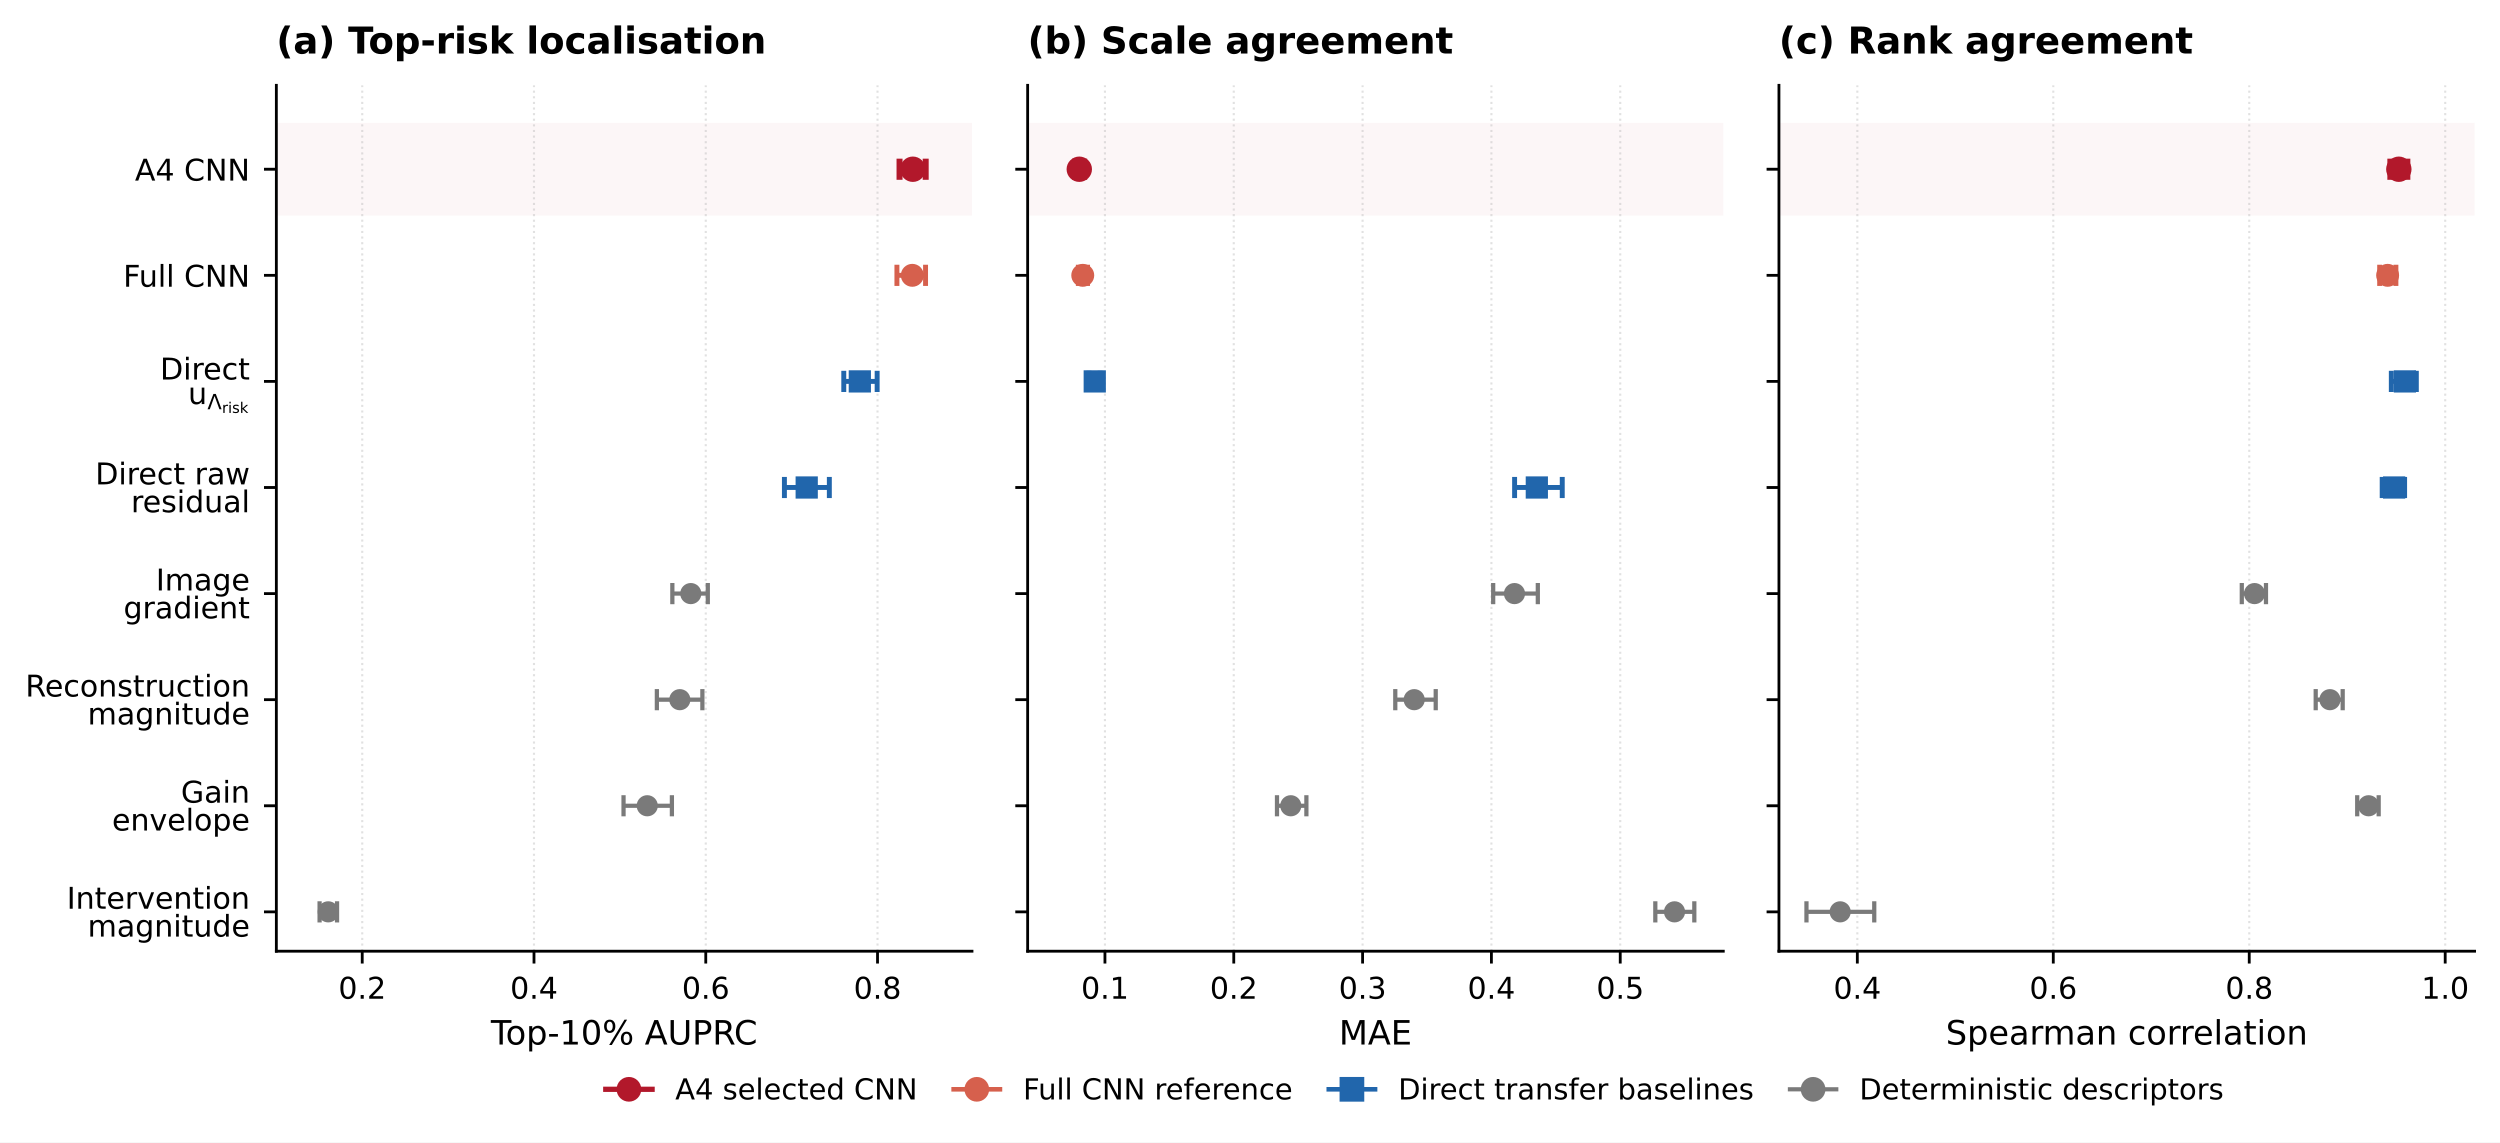
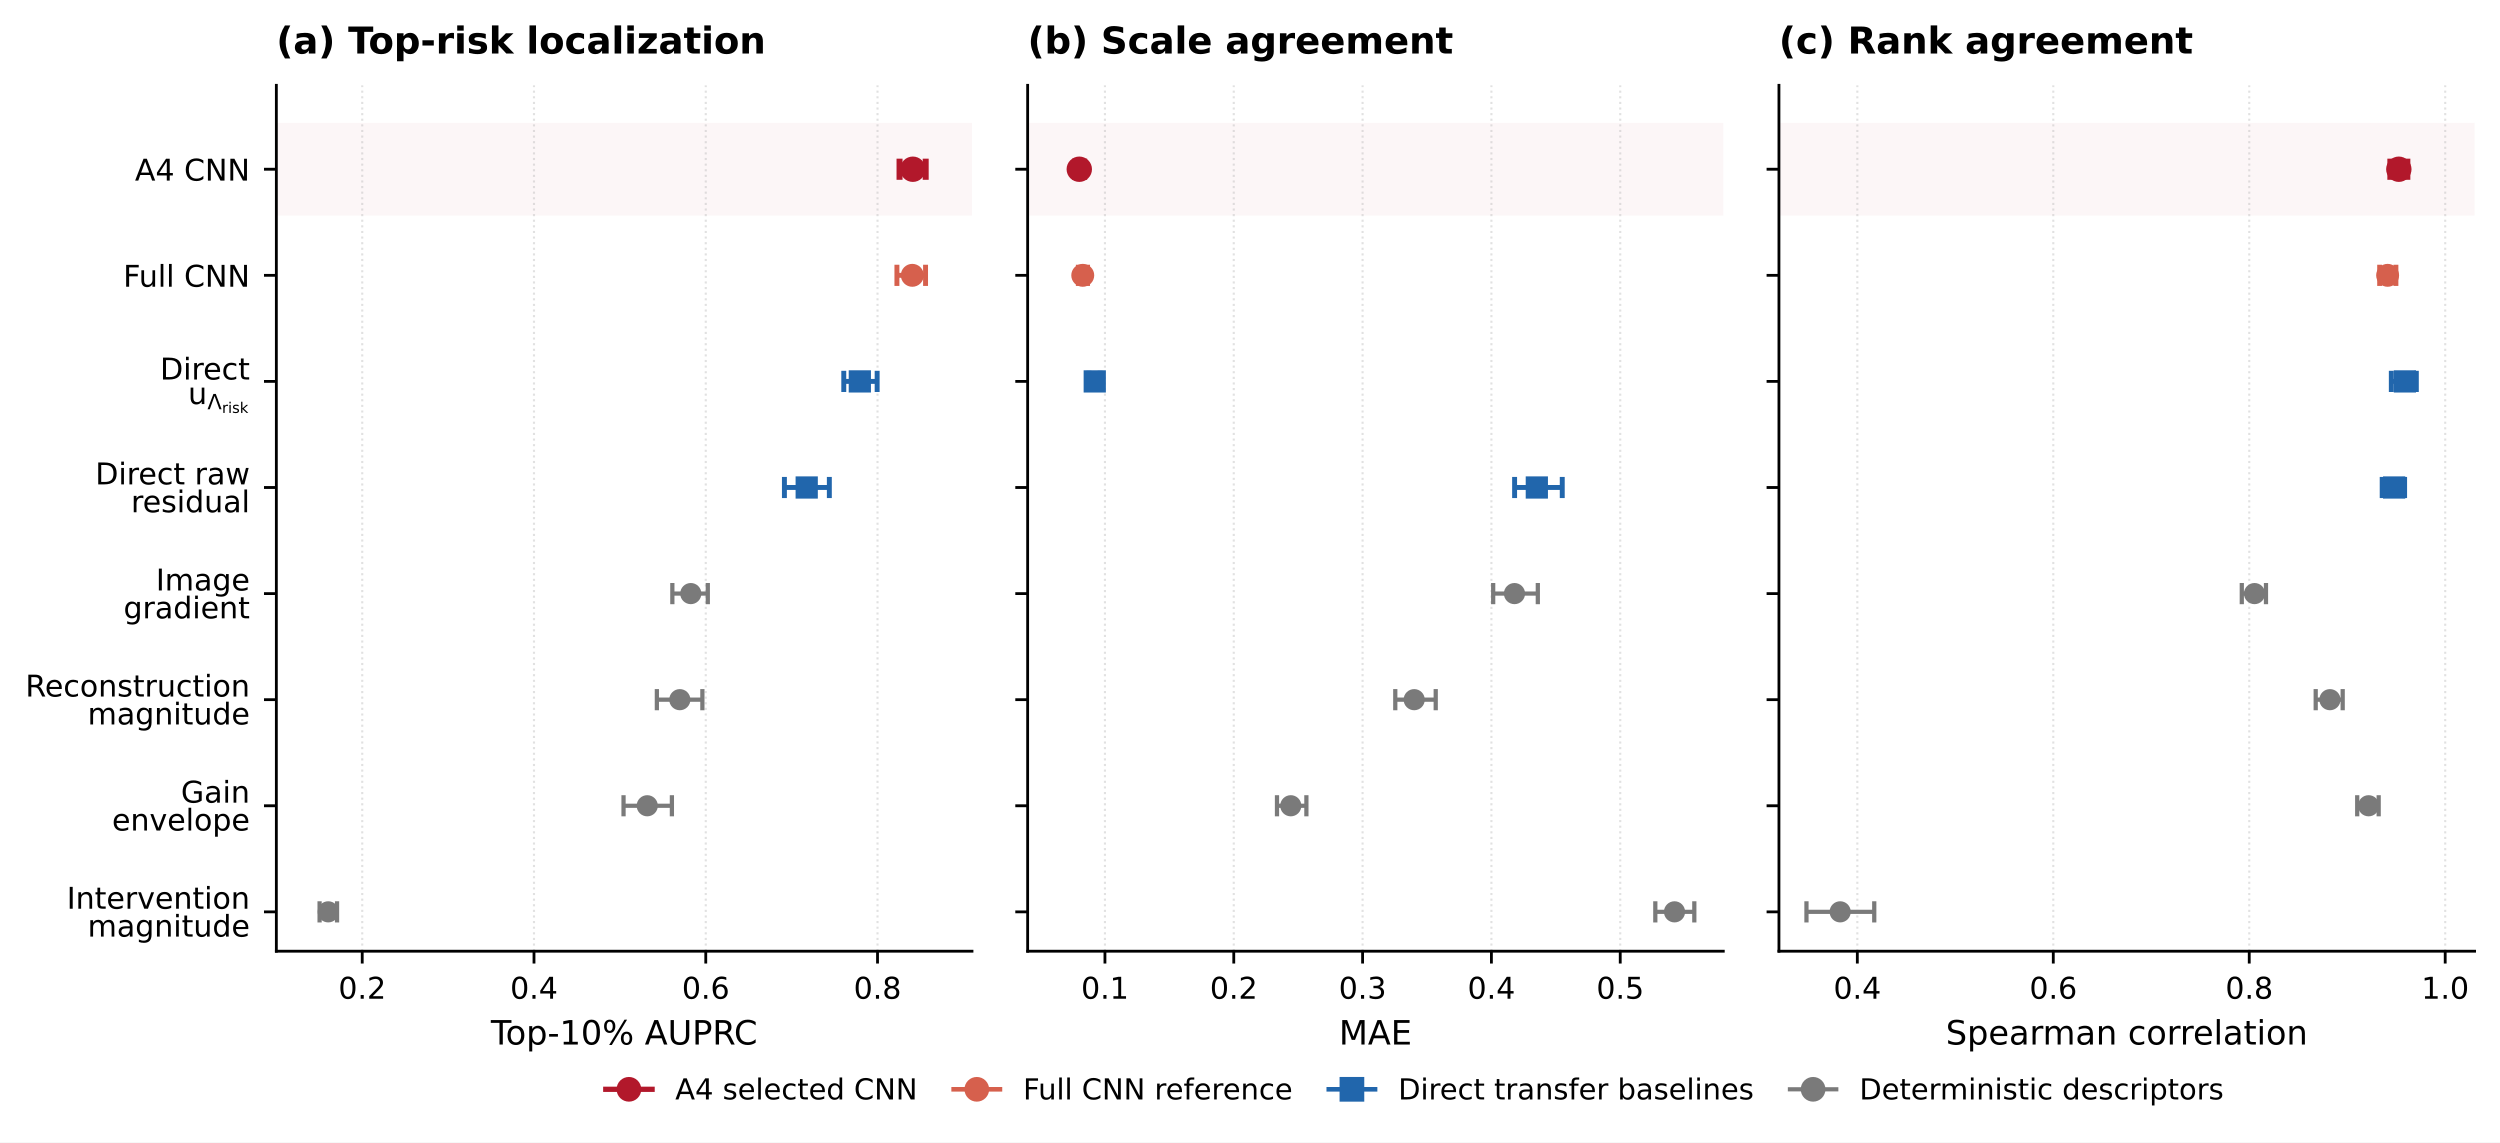
<svg xmlns="http://www.w3.org/2000/svg" xmlns:xlink="http://www.w3.org/1999/xlink" width="708.456pt" height="323.746pt" viewBox="0 0 708.456 323.746" version="1.1">
  <defs>
    <style type="text/css">*{stroke-linejoin: round; stroke-linecap: butt}</style>
  </defs>
  <g id="figure_1">
    <g id="patch_1">
      <path d="M 0 323.746  L 708.456 323.746  L 708.456 0  L 0 0  z " style="fill: #ffffff" />
    </g>
    <g id="axes_1">
      <g id="patch_2">
        <path d="M 78.312 269.554  L 275.446 269.554  L 275.446 24.178  L 78.312 24.178  z " style="fill: #ffffff" />
      </g>
      <g id="patch_3">
        <path d="M 78.312 60.585  L 275.446 60.585  L 275.446 35.332  L 78.312 35.332  z " clip-path="url(#pc8cc18cd46)" style="fill: #b2182b; opacity: 0.04; stroke: #b2182b; stroke-linejoin: miter" />
      </g>
      <g id="matplotlib.axis_1">
        <g id="xtick_1">
          <g id="line2d_1">
            <path d="M 102.649 269.554  L 102.649 24.178  " clip-path="url(#pc8cc18cd46)" style="fill: none; stroke-dasharray: 0.6,0.99; stroke-dashoffset: 0; stroke: #b0b0b0; stroke-opacity: 0.38; stroke-width: 0.6" />
          </g>
          <g id="line2d_2">
            <defs>
              <path id="m9fcd739eac" d="M 0 0  L 0 3.5  " style="stroke: #000000; stroke-width: 0.8" />
            </defs>
            <g>
              <use xlink:href="#m9fcd739eac" x="102.649" y="269.554" style="stroke: #000000; stroke-width: 0.8" />
            </g>
          </g>
          <g id="text_1">
            <text style="font-size: 8.5px; font-family: 'DejaVu Sans'; text-anchor: middle" x="102.649" y="283.013" transform="rotate(-0 102.6494 283.013)">0.2</text>
          </g>
        </g>
        <g id="xtick_2">
          <g id="line2d_3">
            <path d="M 151.325 269.554  L 151.325 24.178  " clip-path="url(#pc8cc18cd46)" style="fill: none; stroke-dasharray: 0.6,0.99; stroke-dashoffset: 0; stroke: #b0b0b0; stroke-opacity: 0.38; stroke-width: 0.6" />
          </g>
          <g id="line2d_4">
            <g>
              <use xlink:href="#m9fcd739eac" x="151.325" y="269.554" style="stroke: #000000; stroke-width: 0.8" />
            </g>
          </g>
          <g id="text_2">
            <text style="font-size: 8.5px; font-family: 'DejaVu Sans'; text-anchor: middle" x="151.325" y="283.013" transform="rotate(-0 151.3245 283.013)">0.4</text>
          </g>
        </g>
        <g id="xtick_3">
          <g id="line2d_5">
            <path d="M 200 269.554  L 200 24.178  " clip-path="url(#pc8cc18cd46)" style="fill: none; stroke-dasharray: 0.6,0.99; stroke-dashoffset: 0; stroke: #b0b0b0; stroke-opacity: 0.38; stroke-width: 0.6" />
          </g>
          <g id="line2d_6">
            <g>
              <use xlink:href="#m9fcd739eac" x="200" y="269.554" style="stroke: #000000; stroke-width: 0.8" />
            </g>
          </g>
          <g id="text_3">
            <text style="font-size: 8.5px; font-family: 'DejaVu Sans'; text-anchor: middle" x="200" y="283.013" transform="rotate(-0 199.9996 283.013)">0.6</text>
          </g>
        </g>
        <g id="xtick_4">
          <g id="line2d_7">
            <path d="M 248.675 269.554  L 248.675 24.178  " clip-path="url(#pc8cc18cd46)" style="fill: none; stroke-dasharray: 0.6,0.99; stroke-dashoffset: 0; stroke: #b0b0b0; stroke-opacity: 0.38; stroke-width: 0.6" />
          </g>
          <g id="line2d_8">
            <g>
              <use xlink:href="#m9fcd739eac" x="248.675" y="269.554" style="stroke: #000000; stroke-width: 0.8" />
            </g>
          </g>
          <g id="text_4">
            <text style="font-size: 8.5px; font-family: 'DejaVu Sans'; text-anchor: middle" x="248.675" y="283.013" transform="rotate(-0 248.6747 283.013)">0.8</text>
          </g>
        </g>
        <g id="text_5">
          <text style="font-size: 9.5px; font-family: 'DejaVu Sans'; text-anchor: middle" x="176.879" y="295.999" transform="rotate(-0 176.879 295.9993)">Top-10% AUPRC</text>
        </g>
      </g>
      <g id="matplotlib.axis_2">
        <g id="ytick_1">
          <g id="line2d_9">
            <defs>
              <path id="m608d325618" d="M 0 0  L -3.5 0  " style="stroke: #000000; stroke-width: 0.8" />
            </defs>
            <g>
              <use xlink:href="#m608d325618" x="78.312" y="47.958" style="stroke: #000000; stroke-width: 0.8" />
            </g>
          </g>
          <g id="text_6">
            <text style="font-size: 8.5px; font-family: 'DejaVu Sans'; text-anchor: end" x="70.812" y="51.188" transform="rotate(-0 70.81188 51.1877)">A4 CNN</text>
          </g>
        </g>
        <g id="ytick_2">
          <g id="line2d_10">
            <g>
              <use xlink:href="#m608d325618" x="78.312" y="78.022" style="stroke: #000000; stroke-width: 0.8" />
            </g>
          </g>
          <g id="text_7">
            <text style="font-size: 8.5px; font-family: 'DejaVu Sans'; text-anchor: end" x="70.812" y="81.251" transform="rotate(-0 70.81188 81.25092)">Full CNN</text>
          </g>
        </g>
        <g id="ytick_3">
          <g id="line2d_11">
            <g>
              <use xlink:href="#m608d325618" x="78.312" y="108.085" style="stroke: #000000; stroke-width: 0.8" />
            </g>
          </g>
          <g id="text_8">
            <text style="font-size: 8.5px; font-family: 'DejaVu Sans'" transform="translate(45.36633 107.5496)">Direct</text>
            <g transform="translate(53.30188 115.453)">
              <text>
                <tspan x="0" y="-0.953" style="font-size: 8.5px; font-family: 'DejaVu Sans'">u</tspan>
                <tspan x="5.473" y="0.523" style="font-size: 5.95px; font-family: 'DejaVu Sans'">Λ</tspan>
                <tspan x="9.604" y="1.557" style="font-size: 4.165px; font-family: 'DejaVu Sans'">r</tspan>
                <tspan x="11.316" y="1.557" style="font-size: 4.165px; font-family: 'DejaVu Sans'">i</tspan>
                <tspan x="12.473" y="1.557" style="font-size: 4.165px; font-family: 'DejaVu Sans'">s</tspan>
                <tspan x="14.643" y="1.557" style="font-size: 4.165px; font-family: 'DejaVu Sans'">k</tspan>
              </text>
            </g>
          </g>
        </g>
        <g id="ytick_4">
          <g id="line2d_12">
            <g>
              <use xlink:href="#m608d325618" x="78.312" y="138.148" style="stroke: #000000; stroke-width: 0.8" />
            </g>
          </g>
          <g id="text_9">
            <text style="font-size: 8.5px; font-family: 'DejaVu Sans'" transform="translate(27.01031 137.2642)">Direct raw</text>
            <text style="font-size: 8.5px; font-family: 'DejaVu Sans'" transform="translate(37.13594 145.1676)">residual</text>
          </g>
        </g>
        <g id="ytick_5">
          <g id="line2d_13">
            <g>
              <use xlink:href="#m608d325618" x="78.312" y="168.211" style="stroke: #000000; stroke-width: 0.8" />
            </g>
          </g>
          <g id="text_10">
            <text style="font-size: 8.5px; font-family: 'DejaVu Sans'" transform="translate(44.18961 167.3274)">Image</text>
            <text style="font-size: 8.5px; font-family: 'DejaVu Sans'" transform="translate(35.00563 175.2309)">gradient</text>
          </g>
        </g>
        <g id="ytick_6">
          <g id="line2d_14">
            <g>
              <use xlink:href="#m608d325618" x="78.312" y="198.274" style="stroke: #000000; stroke-width: 0.8" />
            </g>
          </g>
          <g id="text_11">
            <text style="font-size: 8.5px; font-family: 'DejaVu Sans'" transform="translate(7.2 197.3906)">Reconstruction</text>
            <text style="font-size: 8.5px; font-family: 'DejaVu Sans'" transform="translate(24.83352 205.2941)">magnitude</text>
          </g>
        </g>
        <g id="ytick_7">
          <g id="line2d_15">
            <g>
              <use xlink:href="#m608d325618" x="78.312" y="228.338" style="stroke: #000000; stroke-width: 0.8" />
            </g>
          </g>
          <g id="text_12">
            <text style="font-size: 8.5px; font-family: 'DejaVu Sans'" transform="translate(51.26852 227.4538)">Gain</text>
            <text style="font-size: 8.5px; font-family: 'DejaVu Sans'" transform="translate(31.74508 235.3573)">envelope</text>
          </g>
        </g>
        <g id="ytick_8">
          <g id="line2d_16">
            <g>
              <use xlink:href="#m608d325618" x="78.312" y="258.401" style="stroke: #000000; stroke-width: 0.8" />
            </g>
          </g>
          <g id="text_13">
            <text style="font-size: 8.5px; font-family: 'DejaVu Sans'" transform="translate(18.93133 257.517)">Intervention</text>
            <text style="font-size: 8.5px; font-family: 'DejaVu Sans'" transform="translate(24.83352 265.4205)">magnitude</text>
          </g>
        </g>
      </g>
      <g id="LineCollection_1">
        <path d="M 190.53 168.211  L 200.579 168.211  " clip-path="url(#pc8cc18cd46)" style="fill: none; stroke: #7a7a7a; stroke-width: 1.2" />
      </g>
      <g id="line2d_17">
        <defs>
          <path id="m3dc12889e1" d="M 0 3  L 0 -3  " style="stroke: #7a7a7a; stroke-width: 1.2" />
        </defs>
        <g clip-path="url(#pc8cc18cd46)">
          <use xlink:href="#m3dc12889e1" x="190.53" y="168.211" style="fill: #7a7a7a; stroke: #7a7a7a; stroke-width: 1.2" />
        </g>
      </g>
      <g id="line2d_18">
        <g clip-path="url(#pc8cc18cd46)">
          <use xlink:href="#m3dc12889e1" x="200.579" y="168.211" style="fill: #7a7a7a; stroke: #7a7a7a; stroke-width: 1.2" />
        </g>
      </g>
      <g id="LineCollection_2">
        <path d="M 186.142 198.274  L 199.042 198.274  " clip-path="url(#pc8cc18cd46)" style="fill: none; stroke: #7a7a7a; stroke-width: 1.2" />
      </g>
      <g id="line2d_19">
        <g clip-path="url(#pc8cc18cd46)">
          <use xlink:href="#m3dc12889e1" x="186.142" y="198.274" style="fill: #7a7a7a; stroke: #7a7a7a; stroke-width: 1.2" />
        </g>
      </g>
      <g id="line2d_20">
        <g clip-path="url(#pc8cc18cd46)">
          <use xlink:href="#m3dc12889e1" x="199.042" y="198.274" style="fill: #7a7a7a; stroke: #7a7a7a; stroke-width: 1.2" />
        </g>
      </g>
      <g id="LineCollection_3">
        <path d="M 176.7 228.338  L 190.403 228.338  " clip-path="url(#pc8cc18cd46)" style="fill: none; stroke: #7a7a7a; stroke-width: 1.2" />
      </g>
      <g id="line2d_21">
        <g clip-path="url(#pc8cc18cd46)">
          <use xlink:href="#m3dc12889e1" x="176.7" y="228.338" style="fill: #7a7a7a; stroke: #7a7a7a; stroke-width: 1.2" />
        </g>
      </g>
      <g id="line2d_22">
        <g clip-path="url(#pc8cc18cd46)">
          <use xlink:href="#m3dc12889e1" x="190.403" y="228.338" style="fill: #7a7a7a; stroke: #7a7a7a; stroke-width: 1.2" />
        </g>
      </g>
      <g id="LineCollection_4">
        <path d="M 90.565 258.401  L 95.513 258.401  " clip-path="url(#pc8cc18cd46)" style="fill: none; stroke: #7a7a7a; stroke-width: 1.2" />
      </g>
      <g id="line2d_23">
        <g clip-path="url(#pc8cc18cd46)">
          <use xlink:href="#m3dc12889e1" x="90.565" y="258.401" style="fill: #7a7a7a; stroke: #7a7a7a; stroke-width: 1.2" />
        </g>
      </g>
      <g id="line2d_24">
        <g clip-path="url(#pc8cc18cd46)">
          <use xlink:href="#m3dc12889e1" x="95.513" y="258.401" style="fill: #7a7a7a; stroke: #7a7a7a; stroke-width: 1.2" />
        </g>
      </g>
      <g id="line2d_25">
        <defs>
          <path id="ma82c114a32" d="M 0 2.5  C 0.663 2.5 1.299 2.237 1.768 1.768  C 2.237 1.299 2.5 0.663 2.5 0  C 2.5 -0.663 2.237 -1.299 1.768 -1.768  C 1.299 -2.237 0.663 -2.5 0 -2.5  C -0.663 -2.5 -1.299 -2.237 -1.768 -1.768  C -2.237 -1.299 -2.5 -0.663 -2.5 0  C -2.5 0.663 -2.237 1.299 -1.768 1.768  C -1.299 2.237 -0.663 2.5 0 2.5  z " style="stroke: #7a7a7a" />
        </defs>
        <g clip-path="url(#pc8cc18cd46)">
          <use xlink:href="#ma82c114a32" x="195.759" y="168.211" style="fill: #7a7a7a; stroke: #7a7a7a" />
        </g>
      </g>
      <g id="line2d_26">
        <g clip-path="url(#pc8cc18cd46)">
          <use xlink:href="#ma82c114a32" x="192.649" y="198.274" style="fill: #7a7a7a; stroke: #7a7a7a" />
        </g>
      </g>
      <g id="line2d_27">
        <g clip-path="url(#pc8cc18cd46)">
          <use xlink:href="#ma82c114a32" x="183.418" y="228.338" style="fill: #7a7a7a; stroke: #7a7a7a" />
        </g>
      </g>
      <g id="line2d_28">
        <g clip-path="url(#pc8cc18cd46)">
          <use xlink:href="#ma82c114a32" x="93.016" y="258.401" style="fill: #7a7a7a; stroke: #7a7a7a" />
        </g>
      </g>
      <g id="patch_4">
        <path d="M 78.312 269.554  L 78.312 24.178  " style="fill: none; stroke: #000000; stroke-width: 0.8; stroke-linejoin: miter; stroke-linecap: square" />
      </g>
      <g id="patch_5">
        <path d="M 78.312 269.554  L 275.446 269.554  " style="fill: none; stroke: #000000; stroke-width: 0.8; stroke-linejoin: miter; stroke-linecap: square" />
      </g>
      <g id="LineCollection_5">
        <path d="M 254.17 78.022  L 262.285 78.022  " clip-path="url(#pc8cc18cd46)" style="fill: none; stroke: #d6604d; stroke-width: 1.4" />
      </g>
      <g id="line2d_29">
        <defs>
          <path id="me38462812a" d="M 0 3  L 0 -3  " style="stroke: #d6604d; stroke-width: 1.4" />
        </defs>
        <g clip-path="url(#pc8cc18cd46)">
          <use xlink:href="#me38462812a" x="254.17" y="78.022" style="fill: #d6604d; stroke: #d6604d; stroke-width: 1.4" />
        </g>
      </g>
      <g id="line2d_30">
        <g clip-path="url(#pc8cc18cd46)">
          <use xlink:href="#me38462812a" x="262.285" y="78.022" style="fill: #d6604d; stroke: #d6604d; stroke-width: 1.4" />
        </g>
      </g>
      <g id="LineCollection_6">
        <path d="M 239.112 108.085  L 248.567 108.085  " clip-path="url(#pc8cc18cd46)" style="fill: none; stroke: #2166ac; stroke-width: 1.4" />
      </g>
      <g id="line2d_31">
        <defs>
          <path id="m8fd8e6835a" d="M 0 3  L 0 -3  " style="stroke: #2166ac; stroke-width: 1.4" />
        </defs>
        <g clip-path="url(#pc8cc18cd46)">
          <use xlink:href="#m8fd8e6835a" x="239.112" y="108.085" style="fill: #2166ac; stroke: #2166ac; stroke-width: 1.4" />
        </g>
      </g>
      <g id="line2d_32">
        <g clip-path="url(#pc8cc18cd46)">
          <use xlink:href="#m8fd8e6835a" x="248.567" y="108.085" style="fill: #2166ac; stroke: #2166ac; stroke-width: 1.4" />
        </g>
      </g>
      <g id="LineCollection_7">
        <path d="M 222.289 138.148  L 235.02 138.148  " clip-path="url(#pc8cc18cd46)" style="fill: none; stroke: #2166ac; stroke-width: 1.4" />
      </g>
      <g id="line2d_33">
        <g clip-path="url(#pc8cc18cd46)">
          <use xlink:href="#m8fd8e6835a" x="222.289" y="138.148" style="fill: #2166ac; stroke: #2166ac; stroke-width: 1.4" />
        </g>
      </g>
      <g id="line2d_34">
        <g clip-path="url(#pc8cc18cd46)">
          <use xlink:href="#m8fd8e6835a" x="235.02" y="138.148" style="fill: #2166ac; stroke: #2166ac; stroke-width: 1.4" />
        </g>
      </g>
      <g id="text_14">
-         <text style="font-weight: 700; font-size: 10.5px; font-family: 'DejaVu Sans'; text-anchor: start" x="78.312" y="15.178" transform="rotate(-0 78.31188 15.17836)">(a) Top-risk localisation</text>
+         <text style="font-weight: 700; font-size: 10.5px; font-family: 'DejaVu Sans'; text-anchor: start" x="78.312" y="15.178" transform="rotate(-0 78.31188 15.17836)">(a) Top-risk localization</text>
      </g>
      <g id="line2d_35">
        <defs>
          <path id="m896438ec5c" d="M 0 2.75  C 0.729 2.75 1.429 2.46 1.945 1.945  C 2.46 1.429 2.75 0.729 2.75 0  C 2.75 -0.729 2.46 -1.429 1.945 -1.945  C 1.429 -2.46 0.729 -2.75 0 -2.75  C -0.729 -2.75 -1.429 -2.46 -1.945 -1.945  C -2.46 -1.429 -2.75 -0.729 -2.75 0  C -2.75 0.729 -2.46 1.429 -1.945 1.945  C -1.429 2.46 -0.729 2.75 0 2.75  z " style="stroke: #d6604d" />
        </defs>
        <g clip-path="url(#pc8cc18cd46)">
          <use xlink:href="#m896438ec5c" x="258.533" y="78.022" style="fill: #d6604d; stroke: #d6604d" />
        </g>
      </g>
      <g id="line2d_36">
        <defs>
          <path id="m5f5f261eef" d="M -2.65 2.65  L 2.65 2.65  L 2.65 -2.65  L -2.65 -2.65  z " style="stroke: #2166ac; stroke-linejoin: miter" />
        </defs>
        <g clip-path="url(#pc8cc18cd46)">
          <use xlink:href="#m5f5f261eef" x="243.659" y="108.085" style="fill: #2166ac; stroke: #2166ac; stroke-linejoin: miter" />
        </g>
      </g>
      <g id="line2d_37">
        <g clip-path="url(#pc8cc18cd46)">
          <use xlink:href="#m5f5f261eef" x="228.608" y="138.148" style="fill: #2166ac; stroke: #2166ac; stroke-linejoin: miter" />
        </g>
      </g>
      <g id="LineCollection_8">
        <path d="M 254.913 47.958  L 262.322 47.958  " clip-path="url(#pc8cc18cd46)" style="fill: none; stroke: #b2182b; stroke-width: 1.7" />
      </g>
      <g id="line2d_38">
        <defs>
          <path id="m882bde0b26" d="M 0 3  L 0 -3  " style="stroke: #b2182b; stroke-width: 1.7" />
        </defs>
        <g clip-path="url(#pc8cc18cd46)">
          <use xlink:href="#m882bde0b26" x="254.913" y="47.958" style="fill: #b2182b; stroke: #b2182b; stroke-width: 1.7" />
        </g>
      </g>
      <g id="line2d_39">
        <g clip-path="url(#pc8cc18cd46)">
          <use xlink:href="#m882bde0b26" x="262.322" y="47.958" style="fill: #b2182b; stroke: #b2182b; stroke-width: 1.7" />
        </g>
      </g>
      <g id="line2d_40">
        <defs>
          <path id="me686f251a3" d="M 0 3.1  C 0.822 3.1 1.611 2.773 2.192 2.192  C 2.773 1.611 3.1 0.822 3.1 0  C 3.1 -0.822 2.773 -1.611 2.192 -2.192  C 1.611 -2.773 0.822 -3.1 0 -3.1  C -0.822 -3.1 -1.611 -2.773 -2.192 -2.192  C -2.773 -1.611 -3.1 -0.822 -3.1 0  C -3.1 0.822 -2.773 1.611 -2.192 2.192  C -1.611 2.773 -0.822 3.1 0 3.1  z " style="stroke: #b2182b" />
        </defs>
        <g clip-path="url(#pc8cc18cd46)">
          <use xlink:href="#me686f251a3" x="258.683" y="47.958" style="fill: #b2182b; stroke: #b2182b" />
        </g>
      </g>
    </g>
    <g id="axes_2">
      <g id="patch_6">
        <path d="M 291.217 269.554  L 488.351 269.554  L 488.351 24.178  L 291.217 24.178  z " style="fill: #ffffff" />
      </g>
      <g id="patch_7">
        <path d="M 291.217 60.585  L 488.351 60.585  L 488.351 35.332  L 291.217 35.332  z " clip-path="url(#p53b55409e9)" style="fill: #b2182b; opacity: 0.04; stroke: #b2182b; stroke-linejoin: miter" />
      </g>
      <g id="matplotlib.axis_3">
        <g id="xtick_5">
          <g id="line2d_41">
            <path d="M 313.121 269.554  L 313.121 24.178  " clip-path="url(#p53b55409e9)" style="fill: none; stroke-dasharray: 0.6,0.99; stroke-dashoffset: 0; stroke: #b0b0b0; stroke-opacity: 0.38; stroke-width: 0.6" />
          </g>
          <g id="line2d_42">
            <g>
              <use xlink:href="#m9fcd739eac" x="313.121" y="269.554" style="stroke: #000000; stroke-width: 0.8" />
            </g>
          </g>
          <g id="text_15">
            <text style="font-size: 8.5px; font-family: 'DejaVu Sans'; text-anchor: middle" x="313.121" y="283.013" transform="rotate(-0 313.1206 283.013)">0.1</text>
          </g>
        </g>
        <g id="xtick_6">
          <g id="line2d_43">
            <path d="M 349.627 269.554  L 349.627 24.178  " clip-path="url(#p53b55409e9)" style="fill: none; stroke-dasharray: 0.6,0.99; stroke-dashoffset: 0; stroke: #b0b0b0; stroke-opacity: 0.38; stroke-width: 0.6" />
          </g>
          <g id="line2d_44">
            <g>
              <use xlink:href="#m9fcd739eac" x="349.627" y="269.554" style="stroke: #000000; stroke-width: 0.8" />
            </g>
          </g>
          <g id="text_16">
            <text style="font-size: 8.5px; font-family: 'DejaVu Sans'; text-anchor: middle" x="349.627" y="283.013" transform="rotate(-0 349.6269 283.013)">0.2</text>
          </g>
        </g>
        <g id="xtick_7">
          <g id="line2d_45">
            <path d="M 386.133 269.554  L 386.133 24.178  " clip-path="url(#p53b55409e9)" style="fill: none; stroke-dasharray: 0.6,0.99; stroke-dashoffset: 0; stroke: #b0b0b0; stroke-opacity: 0.38; stroke-width: 0.6" />
          </g>
          <g id="line2d_46">
            <g>
              <use xlink:href="#m9fcd739eac" x="386.133" y="269.554" style="stroke: #000000; stroke-width: 0.8" />
            </g>
          </g>
          <g id="text_17">
            <text style="font-size: 8.5px; font-family: 'DejaVu Sans'; text-anchor: middle" x="386.133" y="283.013" transform="rotate(-0 386.1332 283.013)">0.3</text>
          </g>
        </g>
        <g id="xtick_8">
          <g id="line2d_47">
            <path d="M 422.64 269.554  L 422.64 24.178  " clip-path="url(#p53b55409e9)" style="fill: none; stroke-dasharray: 0.6,0.99; stroke-dashoffset: 0; stroke: #b0b0b0; stroke-opacity: 0.38; stroke-width: 0.6" />
          </g>
          <g id="line2d_48">
            <g>
              <use xlink:href="#m9fcd739eac" x="422.64" y="269.554" style="stroke: #000000; stroke-width: 0.8" />
            </g>
          </g>
          <g id="text_18">
            <text style="font-size: 8.5px; font-family: 'DejaVu Sans'; text-anchor: middle" x="422.64" y="283.013" transform="rotate(-0 422.6396 283.013)">0.4</text>
          </g>
        </g>
        <g id="xtick_9">
          <g id="line2d_49">
            <path d="M 459.146 269.554  L 459.146 24.178  " clip-path="url(#p53b55409e9)" style="fill: none; stroke-dasharray: 0.6,0.99; stroke-dashoffset: 0; stroke: #b0b0b0; stroke-opacity: 0.38; stroke-width: 0.6" />
          </g>
          <g id="line2d_50">
            <g>
              <use xlink:href="#m9fcd739eac" x="459.146" y="269.554" style="stroke: #000000; stroke-width: 0.8" />
            </g>
          </g>
          <g id="text_19">
            <text style="font-size: 8.5px; font-family: 'DejaVu Sans'; text-anchor: middle" x="459.146" y="283.013" transform="rotate(-0 459.1459 283.013)">0.5</text>
          </g>
        </g>
        <g id="text_20">
          <text style="font-size: 9.5px; font-family: 'DejaVu Sans'; text-anchor: middle" x="389.784" y="295.999" transform="rotate(-0 389.7839 295.9993)">MAE</text>
        </g>
      </g>
      <g id="matplotlib.axis_4">
        <g id="ytick_9">
          <g id="line2d_51">
            <g>
              <use xlink:href="#m608d325618" x="291.217" y="47.958" style="stroke: #000000; stroke-width: 0.8" />
            </g>
          </g>
        </g>
        <g id="ytick_10">
          <g id="line2d_52">
            <g>
              <use xlink:href="#m608d325618" x="291.217" y="78.022" style="stroke: #000000; stroke-width: 0.8" />
            </g>
          </g>
        </g>
        <g id="ytick_11">
          <g id="line2d_53">
            <g>
              <use xlink:href="#m608d325618" x="291.217" y="108.085" style="stroke: #000000; stroke-width: 0.8" />
            </g>
          </g>
        </g>
        <g id="ytick_12">
          <g id="line2d_54">
            <g>
              <use xlink:href="#m608d325618" x="291.217" y="138.148" style="stroke: #000000; stroke-width: 0.8" />
            </g>
          </g>
        </g>
        <g id="ytick_13">
          <g id="line2d_55">
            <g>
              <use xlink:href="#m608d325618" x="291.217" y="168.211" style="stroke: #000000; stroke-width: 0.8" />
            </g>
          </g>
        </g>
        <g id="ytick_14">
          <g id="line2d_56">
            <g>
              <use xlink:href="#m608d325618" x="291.217" y="198.274" style="stroke: #000000; stroke-width: 0.8" />
            </g>
          </g>
        </g>
        <g id="ytick_15">
          <g id="line2d_57">
            <g>
              <use xlink:href="#m608d325618" x="291.217" y="228.338" style="stroke: #000000; stroke-width: 0.8" />
            </g>
          </g>
        </g>
        <g id="ytick_16">
          <g id="line2d_58">
            <g>
              <use xlink:href="#m608d325618" x="291.217" y="258.401" style="stroke: #000000; stroke-width: 0.8" />
            </g>
          </g>
        </g>
      </g>
      <g id="LineCollection_9">
        <path d="M 423.141 168.211  L 435.791 168.211  " clip-path="url(#p53b55409e9)" style="fill: none; stroke: #7a7a7a; stroke-width: 1.2" />
      </g>
      <g id="line2d_59">
        <g clip-path="url(#p53b55409e9)">
          <use xlink:href="#m3dc12889e1" x="423.141" y="168.211" style="fill: #7a7a7a; stroke: #7a7a7a; stroke-width: 1.2" />
        </g>
      </g>
      <g id="line2d_60">
        <g clip-path="url(#p53b55409e9)">
          <use xlink:href="#m3dc12889e1" x="435.791" y="168.211" style="fill: #7a7a7a; stroke: #7a7a7a; stroke-width: 1.2" />
        </g>
      </g>
      <g id="LineCollection_10">
        <path d="M 395.397 198.274  L 406.858 198.274  " clip-path="url(#p53b55409e9)" style="fill: none; stroke: #7a7a7a; stroke-width: 1.2" />
      </g>
      <g id="line2d_61">
        <g clip-path="url(#p53b55409e9)">
          <use xlink:href="#m3dc12889e1" x="395.397" y="198.274" style="fill: #7a7a7a; stroke: #7a7a7a; stroke-width: 1.2" />
        </g>
      </g>
      <g id="line2d_62">
        <g clip-path="url(#p53b55409e9)">
          <use xlink:href="#m3dc12889e1" x="406.858" y="198.274" style="fill: #7a7a7a; stroke: #7a7a7a; stroke-width: 1.2" />
        </g>
      </g>
      <g id="LineCollection_11">
        <path d="M 361.877 228.338  L 370.207 228.338  " clip-path="url(#p53b55409e9)" style="fill: none; stroke: #7a7a7a; stroke-width: 1.2" />
      </g>
      <g id="line2d_63">
        <g clip-path="url(#p53b55409e9)">
          <use xlink:href="#m3dc12889e1" x="361.877" y="228.338" style="fill: #7a7a7a; stroke: #7a7a7a; stroke-width: 1.2" />
        </g>
      </g>
      <g id="line2d_64">
        <g clip-path="url(#p53b55409e9)">
          <use xlink:href="#m3dc12889e1" x="370.207" y="228.338" style="fill: #7a7a7a; stroke: #7a7a7a; stroke-width: 1.2" />
        </g>
      </g>
      <g id="LineCollection_12">
        <path d="M 469.085 258.401  L 480.137 258.401  " clip-path="url(#p53b55409e9)" style="fill: none; stroke: #7a7a7a; stroke-width: 1.2" />
      </g>
      <g id="line2d_65">
        <g clip-path="url(#p53b55409e9)">
          <use xlink:href="#m3dc12889e1" x="469.085" y="258.401" style="fill: #7a7a7a; stroke: #7a7a7a; stroke-width: 1.2" />
        </g>
      </g>
      <g id="line2d_66">
        <g clip-path="url(#p53b55409e9)">
          <use xlink:href="#m3dc12889e1" x="480.137" y="258.401" style="fill: #7a7a7a; stroke: #7a7a7a; stroke-width: 1.2" />
        </g>
      </g>
      <g id="line2d_67">
        <g clip-path="url(#p53b55409e9)">
          <use xlink:href="#ma82c114a32" x="429.178" y="168.211" style="fill: #7a7a7a; stroke: #7a7a7a" />
        </g>
      </g>
      <g id="line2d_68">
        <g clip-path="url(#p53b55409e9)">
          <use xlink:href="#ma82c114a32" x="400.758" y="198.274" style="fill: #7a7a7a; stroke: #7a7a7a" />
        </g>
      </g>
      <g id="line2d_69">
        <g clip-path="url(#p53b55409e9)">
          <use xlink:href="#ma82c114a32" x="365.786" y="228.338" style="fill: #7a7a7a; stroke: #7a7a7a" />
        </g>
      </g>
      <g id="line2d_70">
        <g clip-path="url(#p53b55409e9)">
          <use xlink:href="#ma82c114a32" x="474.53" y="258.401" style="fill: #7a7a7a; stroke: #7a7a7a" />
        </g>
      </g>
      <g id="patch_8">
        <path d="M 291.217 269.554  L 291.217 24.178  " style="fill: none; stroke: #000000; stroke-width: 0.8; stroke-linejoin: miter; stroke-linecap: square" />
      </g>
      <g id="patch_9">
        <path d="M 291.217 269.554  L 488.351 269.554  " style="fill: none; stroke: #000000; stroke-width: 0.8; stroke-linejoin: miter; stroke-linecap: square" />
      </g>
      <g id="LineCollection_13">
        <path d="M 305.586 78.022  L 308.19 78.022  " clip-path="url(#p53b55409e9)" style="fill: none; stroke: #d6604d; stroke-width: 1.4" />
      </g>
      <g id="line2d_71">
        <g clip-path="url(#p53b55409e9)">
          <use xlink:href="#me38462812a" x="305.586" y="78.022" style="fill: #d6604d; stroke: #d6604d; stroke-width: 1.4" />
        </g>
      </g>
      <g id="line2d_72">
        <g clip-path="url(#p53b55409e9)">
          <use xlink:href="#me38462812a" x="308.19" y="78.022" style="fill: #d6604d; stroke: #d6604d; stroke-width: 1.4" />
        </g>
      </g>
      <g id="LineCollection_14">
        <path d="M 308.59 108.085  L 311.75 108.085  " clip-path="url(#p53b55409e9)" style="fill: none; stroke: #2166ac; stroke-width: 1.4" />
      </g>
      <g id="line2d_73">
        <g clip-path="url(#p53b55409e9)">
          <use xlink:href="#m8fd8e6835a" x="308.59" y="108.085" style="fill: #2166ac; stroke: #2166ac; stroke-width: 1.4" />
        </g>
      </g>
      <g id="line2d_74">
        <g clip-path="url(#p53b55409e9)">
          <use xlink:href="#m8fd8e6835a" x="311.75" y="108.085" style="fill: #2166ac; stroke: #2166ac; stroke-width: 1.4" />
        </g>
      </g>
      <g id="LineCollection_15">
        <path d="M 429.21 138.148  L 442.714 138.148  " clip-path="url(#p53b55409e9)" style="fill: none; stroke: #2166ac; stroke-width: 1.4" />
      </g>
      <g id="line2d_75">
        <g clip-path="url(#p53b55409e9)">
          <use xlink:href="#m8fd8e6835a" x="429.21" y="138.148" style="fill: #2166ac; stroke: #2166ac; stroke-width: 1.4" />
        </g>
      </g>
      <g id="line2d_76">
        <g clip-path="url(#p53b55409e9)">
          <use xlink:href="#m8fd8e6835a" x="442.714" y="138.148" style="fill: #2166ac; stroke: #2166ac; stroke-width: 1.4" />
        </g>
      </g>
      <g id="text_21">
        <text style="font-weight: 700; font-size: 10.5px; font-family: 'DejaVu Sans'; text-anchor: start" x="291.217" y="15.178" transform="rotate(-0 291.2168 15.17836)">(b) Scale agreement</text>
      </g>
      <g id="line2d_77">
        <g clip-path="url(#p53b55409e9)">
          <use xlink:href="#m896438ec5c" x="306.833" y="78.022" style="fill: #d6604d; stroke: #d6604d" />
        </g>
      </g>
      <g id="line2d_78">
        <g clip-path="url(#p53b55409e9)">
          <use xlink:href="#m5f5f261eef" x="310.233" y="108.085" style="fill: #2166ac; stroke: #2166ac; stroke-linejoin: miter" />
        </g>
      </g>
      <g id="line2d_79">
        <g clip-path="url(#p53b55409e9)">
          <use xlink:href="#m5f5f261eef" x="435.51" y="138.148" style="fill: #2166ac; stroke: #2166ac; stroke-linejoin: miter" />
        </g>
      </g>
      <g id="LineCollection_16">
        <path d="M 304.7 47.958  L 307.235 47.958  " clip-path="url(#p53b55409e9)" style="fill: none; stroke: #b2182b; stroke-width: 1.7" />
      </g>
      <g id="line2d_80">
        <g clip-path="url(#p53b55409e9)">
          <use xlink:href="#m882bde0b26" x="304.7" y="47.958" style="fill: #b2182b; stroke: #b2182b; stroke-width: 1.7" />
        </g>
      </g>
      <g id="line2d_81">
        <g clip-path="url(#p53b55409e9)">
          <use xlink:href="#m882bde0b26" x="307.235" y="47.958" style="fill: #b2182b; stroke: #b2182b; stroke-width: 1.7" />
        </g>
      </g>
      <g id="line2d_82">
        <g clip-path="url(#p53b55409e9)">
          <use xlink:href="#me686f251a3" x="305.85" y="47.958" style="fill: #b2182b; stroke: #b2182b" />
        </g>
      </g>
    </g>
    <g id="axes_3">
      <g id="patch_10">
        <path d="M 504.122 269.554  L 701.256 269.554  L 701.256 24.178  L 504.122 24.178  z " style="fill: #ffffff" />
      </g>
      <g id="patch_11">
        <path d="M 504.122 60.585  L 701.256 60.585  L 701.256 35.332  L 504.122 35.332  z " clip-path="url(#pa413afa6d5)" style="fill: #b2182b; opacity: 0.04; stroke: #b2182b; stroke-linejoin: miter" />
      </g>
      <g id="matplotlib.axis_5">
        <g id="xtick_10">
          <g id="line2d_83">
            <path d="M 526.334 269.554  L 526.334 24.178  " clip-path="url(#pa413afa6d5)" style="fill: none; stroke-dasharray: 0.6,0.99; stroke-dashoffset: 0; stroke: #b0b0b0; stroke-opacity: 0.38; stroke-width: 0.6" />
          </g>
          <g id="line2d_84">
            <g>
              <use xlink:href="#m9fcd739eac" x="526.334" y="269.554" style="stroke: #000000; stroke-width: 0.8" />
            </g>
          </g>
          <g id="text_22">
            <text style="font-size: 8.5px; font-family: 'DejaVu Sans'; text-anchor: middle" x="526.334" y="283.013" transform="rotate(-0 526.334 283.013)">0.4</text>
          </g>
        </g>
        <g id="xtick_11">
          <g id="line2d_85">
            <path d="M 581.865 269.554  L 581.865 24.178  " clip-path="url(#pa413afa6d5)" style="fill: none; stroke-dasharray: 0.6,0.99; stroke-dashoffset: 0; stroke: #b0b0b0; stroke-opacity: 0.38; stroke-width: 0.6" />
          </g>
          <g id="line2d_86">
            <g>
              <use xlink:href="#m9fcd739eac" x="581.865" y="269.554" style="stroke: #000000; stroke-width: 0.8" />
            </g>
          </g>
          <g id="text_23">
            <text style="font-size: 8.5px; font-family: 'DejaVu Sans'; text-anchor: middle" x="581.865" y="283.013" transform="rotate(-0 581.8648 283.013)">0.6</text>
          </g>
        </g>
        <g id="xtick_12">
          <g id="line2d_87">
            <path d="M 637.396 269.554  L 637.396 24.178  " clip-path="url(#pa413afa6d5)" style="fill: none; stroke-dasharray: 0.6,0.99; stroke-dashoffset: 0; stroke: #b0b0b0; stroke-opacity: 0.38; stroke-width: 0.6" />
          </g>
          <g id="line2d_88">
            <g>
              <use xlink:href="#m9fcd739eac" x="637.396" y="269.554" style="stroke: #000000; stroke-width: 0.8" />
            </g>
          </g>
          <g id="text_24">
            <text style="font-size: 8.5px; font-family: 'DejaVu Sans'; text-anchor: middle" x="637.396" y="283.013" transform="rotate(-0 637.3955 283.013)">0.8</text>
          </g>
        </g>
        <g id="xtick_13">
          <g id="line2d_89">
            <path d="M 692.926 269.554  L 692.926 24.178  " clip-path="url(#pa413afa6d5)" style="fill: none; stroke-dasharray: 0.6,0.99; stroke-dashoffset: 0; stroke: #b0b0b0; stroke-opacity: 0.38; stroke-width: 0.6" />
          </g>
          <g id="line2d_90">
            <g>
              <use xlink:href="#m9fcd739eac" x="692.926" y="269.554" style="stroke: #000000; stroke-width: 0.8" />
            </g>
          </g>
          <g id="text_25">
            <text style="font-size: 8.5px; font-family: 'DejaVu Sans'; text-anchor: middle" x="692.926" y="283.013" transform="rotate(-0 692.9263 283.013)">1.0</text>
          </g>
        </g>
        <g id="text_26">
          <text style="font-size: 9.5px; font-family: 'DejaVu Sans'; text-anchor: middle" x="602.689" y="295.999" transform="rotate(-0 602.6888 295.9993)">Spearman correlation</text>
        </g>
      </g>
      <g id="matplotlib.axis_6">
        <g id="ytick_17">
          <g id="line2d_91">
            <g>
              <use xlink:href="#m608d325618" x="504.122" y="47.958" style="stroke: #000000; stroke-width: 0.8" />
            </g>
          </g>
        </g>
        <g id="ytick_18">
          <g id="line2d_92">
            <g>
              <use xlink:href="#m608d325618" x="504.122" y="78.022" style="stroke: #000000; stroke-width: 0.8" />
            </g>
          </g>
        </g>
        <g id="ytick_19">
          <g id="line2d_93">
            <g>
              <use xlink:href="#m608d325618" x="504.122" y="108.085" style="stroke: #000000; stroke-width: 0.8" />
            </g>
          </g>
        </g>
        <g id="ytick_20">
          <g id="line2d_94">
            <g>
              <use xlink:href="#m608d325618" x="504.122" y="138.148" style="stroke: #000000; stroke-width: 0.8" />
            </g>
          </g>
        </g>
        <g id="ytick_21">
          <g id="line2d_95">
            <g>
              <use xlink:href="#m608d325618" x="504.122" y="168.211" style="stroke: #000000; stroke-width: 0.8" />
            </g>
          </g>
        </g>
        <g id="ytick_22">
          <g id="line2d_96">
            <g>
              <use xlink:href="#m608d325618" x="504.122" y="198.274" style="stroke: #000000; stroke-width: 0.8" />
            </g>
          </g>
        </g>
        <g id="ytick_23">
          <g id="line2d_97">
            <g>
              <use xlink:href="#m608d325618" x="504.122" y="228.338" style="stroke: #000000; stroke-width: 0.8" />
            </g>
          </g>
        </g>
        <g id="ytick_24">
          <g id="line2d_98">
            <g>
              <use xlink:href="#m608d325618" x="504.122" y="258.401" style="stroke: #000000; stroke-width: 0.8" />
            </g>
          </g>
        </g>
      </g>
      <g id="LineCollection_17">
        <path d="M 635.285 168.211  L 642.139 168.211  " clip-path="url(#pa413afa6d5)" style="fill: none; stroke: #7a7a7a; stroke-width: 1.2" />
      </g>
      <g id="line2d_99">
        <g clip-path="url(#pa413afa6d5)">
          <use xlink:href="#m3dc12889e1" x="635.285" y="168.211" style="fill: #7a7a7a; stroke: #7a7a7a; stroke-width: 1.2" />
        </g>
      </g>
      <g id="line2d_100">
        <g clip-path="url(#pa413afa6d5)">
          <use xlink:href="#m3dc12889e1" x="642.139" y="168.211" style="fill: #7a7a7a; stroke: #7a7a7a; stroke-width: 1.2" />
        </g>
      </g>
      <g id="LineCollection_18">
        <path d="M 656.229 198.274  L 663.877 198.274  " clip-path="url(#pa413afa6d5)" style="fill: none; stroke: #7a7a7a; stroke-width: 1.2" />
      </g>
      <g id="line2d_101">
        <g clip-path="url(#pa413afa6d5)">
          <use xlink:href="#m3dc12889e1" x="656.229" y="198.274" style="fill: #7a7a7a; stroke: #7a7a7a; stroke-width: 1.2" />
        </g>
      </g>
      <g id="line2d_102">
        <g clip-path="url(#pa413afa6d5)">
          <use xlink:href="#m3dc12889e1" x="663.877" y="198.274" style="fill: #7a7a7a; stroke: #7a7a7a; stroke-width: 1.2" />
        </g>
      </g>
      <g id="LineCollection_19">
        <path d="M 667.99 228.338  L 674.076 228.338  " clip-path="url(#pa413afa6d5)" style="fill: none; stroke: #7a7a7a; stroke-width: 1.2" />
      </g>
      <g id="line2d_103">
        <g clip-path="url(#pa413afa6d5)">
          <use xlink:href="#m3dc12889e1" x="667.99" y="228.338" style="fill: #7a7a7a; stroke: #7a7a7a; stroke-width: 1.2" />
        </g>
      </g>
      <g id="line2d_104">
        <g clip-path="url(#pa413afa6d5)">
          <use xlink:href="#m3dc12889e1" x="674.076" y="228.338" style="fill: #7a7a7a; stroke: #7a7a7a; stroke-width: 1.2" />
        </g>
      </g>
      <g id="LineCollection_20">
        <path d="M 511.92 258.401  L 531.128 258.401  " clip-path="url(#pa413afa6d5)" style="fill: none; stroke: #7a7a7a; stroke-width: 1.2" />
      </g>
      <g id="line2d_105">
        <g clip-path="url(#pa413afa6d5)">
          <use xlink:href="#m3dc12889e1" x="511.92" y="258.401" style="fill: #7a7a7a; stroke: #7a7a7a; stroke-width: 1.2" />
        </g>
      </g>
      <g id="line2d_106">
        <g clip-path="url(#pa413afa6d5)">
          <use xlink:href="#m3dc12889e1" x="531.128" y="258.401" style="fill: #7a7a7a; stroke: #7a7a7a; stroke-width: 1.2" />
        </g>
      </g>
      <g id="line2d_107">
        <g clip-path="url(#pa413afa6d5)">
          <use xlink:href="#ma82c114a32" x="638.895" y="168.211" style="fill: #7a7a7a; stroke: #7a7a7a" />
        </g>
      </g>
      <g id="line2d_108">
        <g clip-path="url(#pa413afa6d5)">
          <use xlink:href="#ma82c114a32" x="660.265" y="198.274" style="fill: #7a7a7a; stroke: #7a7a7a" />
        </g>
      </g>
      <g id="line2d_109">
        <g clip-path="url(#pa413afa6d5)">
          <use xlink:href="#ma82c114a32" x="671.223" y="228.338" style="fill: #7a7a7a; stroke: #7a7a7a" />
        </g>
      </g>
      <g id="line2d_110">
        <g clip-path="url(#pa413afa6d5)">
          <use xlink:href="#ma82c114a32" x="521.474" y="258.401" style="fill: #7a7a7a; stroke: #7a7a7a" />
        </g>
      </g>
      <g id="patch_12">
        <path d="M 504.122 269.554  L 504.122 24.178  " style="fill: none; stroke: #000000; stroke-width: 0.8; stroke-linejoin: miter; stroke-linecap: square" />
      </g>
      <g id="patch_13">
        <path d="M 504.122 269.554  L 701.256 269.554  " style="fill: none; stroke: #000000; stroke-width: 0.8; stroke-linejoin: miter; stroke-linecap: square" />
      </g>
      <g id="LineCollection_21">
        <path d="M 674.357 78.022  L 678.955 78.022  " clip-path="url(#pa413afa6d5)" style="fill: none; stroke: #d6604d; stroke-width: 1.4" />
      </g>
      <g id="line2d_111">
        <g clip-path="url(#pa413afa6d5)">
          <use xlink:href="#me38462812a" x="674.357" y="78.022" style="fill: #d6604d; stroke: #d6604d; stroke-width: 1.4" />
        </g>
      </g>
      <g id="line2d_112">
        <g clip-path="url(#pa413afa6d5)">
          <use xlink:href="#me38462812a" x="678.955" y="78.022" style="fill: #d6604d; stroke: #d6604d; stroke-width: 1.4" />
        </g>
      </g>
      <g id="LineCollection_22">
        <path d="M 677.657 108.085  L 684.746 108.085  " clip-path="url(#pa413afa6d5)" style="fill: none; stroke: #2166ac; stroke-width: 1.4" />
      </g>
      <g id="line2d_113">
        <g clip-path="url(#pa413afa6d5)">
          <use xlink:href="#m8fd8e6835a" x="677.657" y="108.085" style="fill: #2166ac; stroke: #2166ac; stroke-width: 1.4" />
        </g>
      </g>
      <g id="line2d_114">
        <g clip-path="url(#pa413afa6d5)">
          <use xlink:href="#m8fd8e6835a" x="684.746" y="108.085" style="fill: #2166ac; stroke: #2166ac; stroke-width: 1.4" />
        </g>
      </g>
      <g id="LineCollection_23">
        <path d="M 675.072 138.148  L 681.423 138.148  " clip-path="url(#pa413afa6d5)" style="fill: none; stroke: #2166ac; stroke-width: 1.4" />
      </g>
      <g id="line2d_115">
        <g clip-path="url(#pa413afa6d5)">
          <use xlink:href="#m8fd8e6835a" x="675.072" y="138.148" style="fill: #2166ac; stroke: #2166ac; stroke-width: 1.4" />
        </g>
      </g>
      <g id="line2d_116">
        <g clip-path="url(#pa413afa6d5)">
          <use xlink:href="#m8fd8e6835a" x="681.423" y="138.148" style="fill: #2166ac; stroke: #2166ac; stroke-width: 1.4" />
        </g>
      </g>
      <g id="text_27">
        <text style="font-weight: 700; font-size: 10.5px; font-family: 'DejaVu Sans'; text-anchor: start" x="504.122" y="15.178" transform="rotate(-0 504.1217 15.17836)">(c) Rank agreement</text>
      </g>
      <g id="line2d_117">
        <g clip-path="url(#pa413afa6d5)">
          <use xlink:href="#m896438ec5c" x="676.611" y="78.022" style="fill: #d6604d; stroke: #d6604d" />
        </g>
      </g>
      <g id="line2d_118">
        <g clip-path="url(#pa413afa6d5)">
          <use xlink:href="#m5f5f261eef" x="681.503" y="108.085" style="fill: #2166ac; stroke: #2166ac; stroke-linejoin: miter" />
        </g>
      </g>
      <g id="line2d_119">
        <g clip-path="url(#pa413afa6d5)">
          <use xlink:href="#m5f5f261eef" x="678.461" y="138.148" style="fill: #2166ac; stroke: #2166ac; stroke-linejoin: miter" />
        </g>
      </g>
      <g id="LineCollection_24">
        <path d="M 677.383 47.958  L 682.202 47.958  " clip-path="url(#pa413afa6d5)" style="fill: none; stroke: #b2182b; stroke-width: 1.7" />
      </g>
      <g id="line2d_120">
        <g clip-path="url(#pa413afa6d5)">
          <use xlink:href="#m882bde0b26" x="677.383" y="47.958" style="fill: #b2182b; stroke: #b2182b; stroke-width: 1.7" />
        </g>
      </g>
      <g id="line2d_121">
        <g clip-path="url(#pa413afa6d5)">
          <use xlink:href="#m882bde0b26" x="682.202" y="47.958" style="fill: #b2182b; stroke: #b2182b; stroke-width: 1.7" />
        </g>
      </g>
      <g id="line2d_122">
        <g clip-path="url(#pa413afa6d5)">
          <use xlink:href="#me686f251a3" x="679.785" y="47.958" style="fill: #b2182b; stroke: #b2182b" />
        </g>
      </g>
    </g>
    <g id="legend_1">
      <g id="line2d_123">
        <path d="M 171.668 308.691  L 178.228 308.691  L 184.788 308.691  " style="fill: none; stroke: #b2182b; stroke-width: 1.5; stroke-linecap: square" />
        <defs>
          <path id="mc99525d25f" d="M 0 3  C 0.796 3 1.559 2.684 2.121 2.121  C 2.684 1.559 3 0.796 3 0  C 3 -0.796 2.684 -1.559 2.121 -2.121  C 1.559 -2.684 0.796 -3 0 -3  C -0.796 -3 -1.559 -2.684 -2.121 -2.121  C -2.684 -1.559 -3 -0.796 -3 0  C -3 0.796 -2.684 1.559 -2.121 2.121  C -1.559 2.684 -0.796 3 0 3  z " style="stroke: #b2182b" />
        </defs>
        <g>
          <use xlink:href="#mc99525d25f" x="178.228" y="308.691" style="fill: #b2182b; stroke: #b2182b" />
        </g>
      </g>
      <g id="text_28">
        <text style="font-size: 8.2px; font-family: 'DejaVu Sans'; text-anchor: start" x="191.348" y="311.561" transform="rotate(-0 191.3479 311.561)">A4 selected CNN</text>
      </g>
      <g id="line2d_124">
        <path d="M 270.247 308.691  L 276.807 308.691  L 283.367 308.691  " style="fill: none; stroke: #d6604d; stroke-width: 1.3; stroke-linecap: square" />
        <defs>
          <path id="m6df54c15af" d="M 0 3  C 0.796 3 1.559 2.684 2.121 2.121  C 2.684 1.559 3 0.796 3 0  C 3 -0.796 2.684 -1.559 2.121 -2.121  C 1.559 -2.684 0.796 -3 0 -3  C -0.796 -3 -1.559 -2.684 -2.121 -2.121  C -2.684 -1.559 -3 -0.796 -3 0  C -3 0.796 -2.684 1.559 -2.121 2.121  C -1.559 2.684 -0.796 3 0 3  z " style="stroke: #d6604d" />
        </defs>
        <g>
          <use xlink:href="#m6df54c15af" x="276.807" y="308.691" style="fill: #d6604d; stroke: #d6604d" />
        </g>
      </g>
      <g id="text_29">
        <text style="font-size: 8.2px; font-family: 'DejaVu Sans'; text-anchor: start" x="289.927" y="311.561" transform="rotate(-0 289.9273 311.561)">Full CNN reference</text>
      </g>
      <g id="line2d_125">
        <path d="M 376.55 308.691  L 383.11 308.691  L 389.67 308.691  " style="fill: none; stroke: #2166ac; stroke-width: 1.3; stroke-linecap: square" />
        <defs>
          <path id="m7bcde1f38b" d="M -3 3  L 3 3  L 3 -3  L -3 -3  z " style="stroke: #2166ac; stroke-linejoin: miter" />
        </defs>
        <g>
          <use xlink:href="#m7bcde1f38b" x="383.11" y="308.691" style="fill: #2166ac; stroke: #2166ac; stroke-linejoin: miter" />
        </g>
      </g>
      <g id="text_30">
        <text style="font-size: 8.2px; font-family: 'DejaVu Sans'; text-anchor: start" x="396.23" y="311.561" transform="rotate(-0 396.23 311.561)">Direct transfer baselines</text>
      </g>
      <g id="line2d_126">
        <path d="M 507.24 308.691  L 513.8 308.691  L 520.36 308.691  " style="fill: none; stroke: #7a7a7a; stroke-width: 1.2; stroke-linecap: square" />
        <defs>
          <path id="m859c692ecb" d="M 0 3  C 0.796 3 1.559 2.684 2.121 2.121  C 2.684 1.559 3 0.796 3 0  C 3 -0.796 2.684 -1.559 2.121 -2.121  C 1.559 -2.684 0.796 -3 0 -3  C -0.796 -3 -1.559 -2.684 -2.121 -2.121  C -2.684 -1.559 -3 -0.796 -3 0  C -3 0.796 -2.684 1.559 -2.121 2.121  C -1.559 2.684 -0.796 3 0 3  z " style="stroke: #7a7a7a" />
        </defs>
        <g>
          <use xlink:href="#m859c692ecb" x="513.8" y="308.691" style="fill: #7a7a7a; stroke: #7a7a7a" />
        </g>
      </g>
      <g id="text_31">
        <text style="font-size: 8.2px; font-family: 'DejaVu Sans'; text-anchor: start" x="526.92" y="311.561" transform="rotate(-0 526.9201 311.561)">Deterministic descriptors</text>
      </g>
    </g>
  </g>
  <defs>
    <clipPath id="pc8cc18cd46">
      <rect x="78.312" y="24.178" width="197.134" height="245.376" />
    </clipPath>
    <clipPath id="p53b55409e9">
      <rect x="291.217" y="24.178" width="197.134" height="245.376" />
    </clipPath>
    <clipPath id="pa413afa6d5">
      <rect x="504.122" y="24.178" width="197.134" height="245.376" />
    </clipPath>
  </defs>
</svg>
